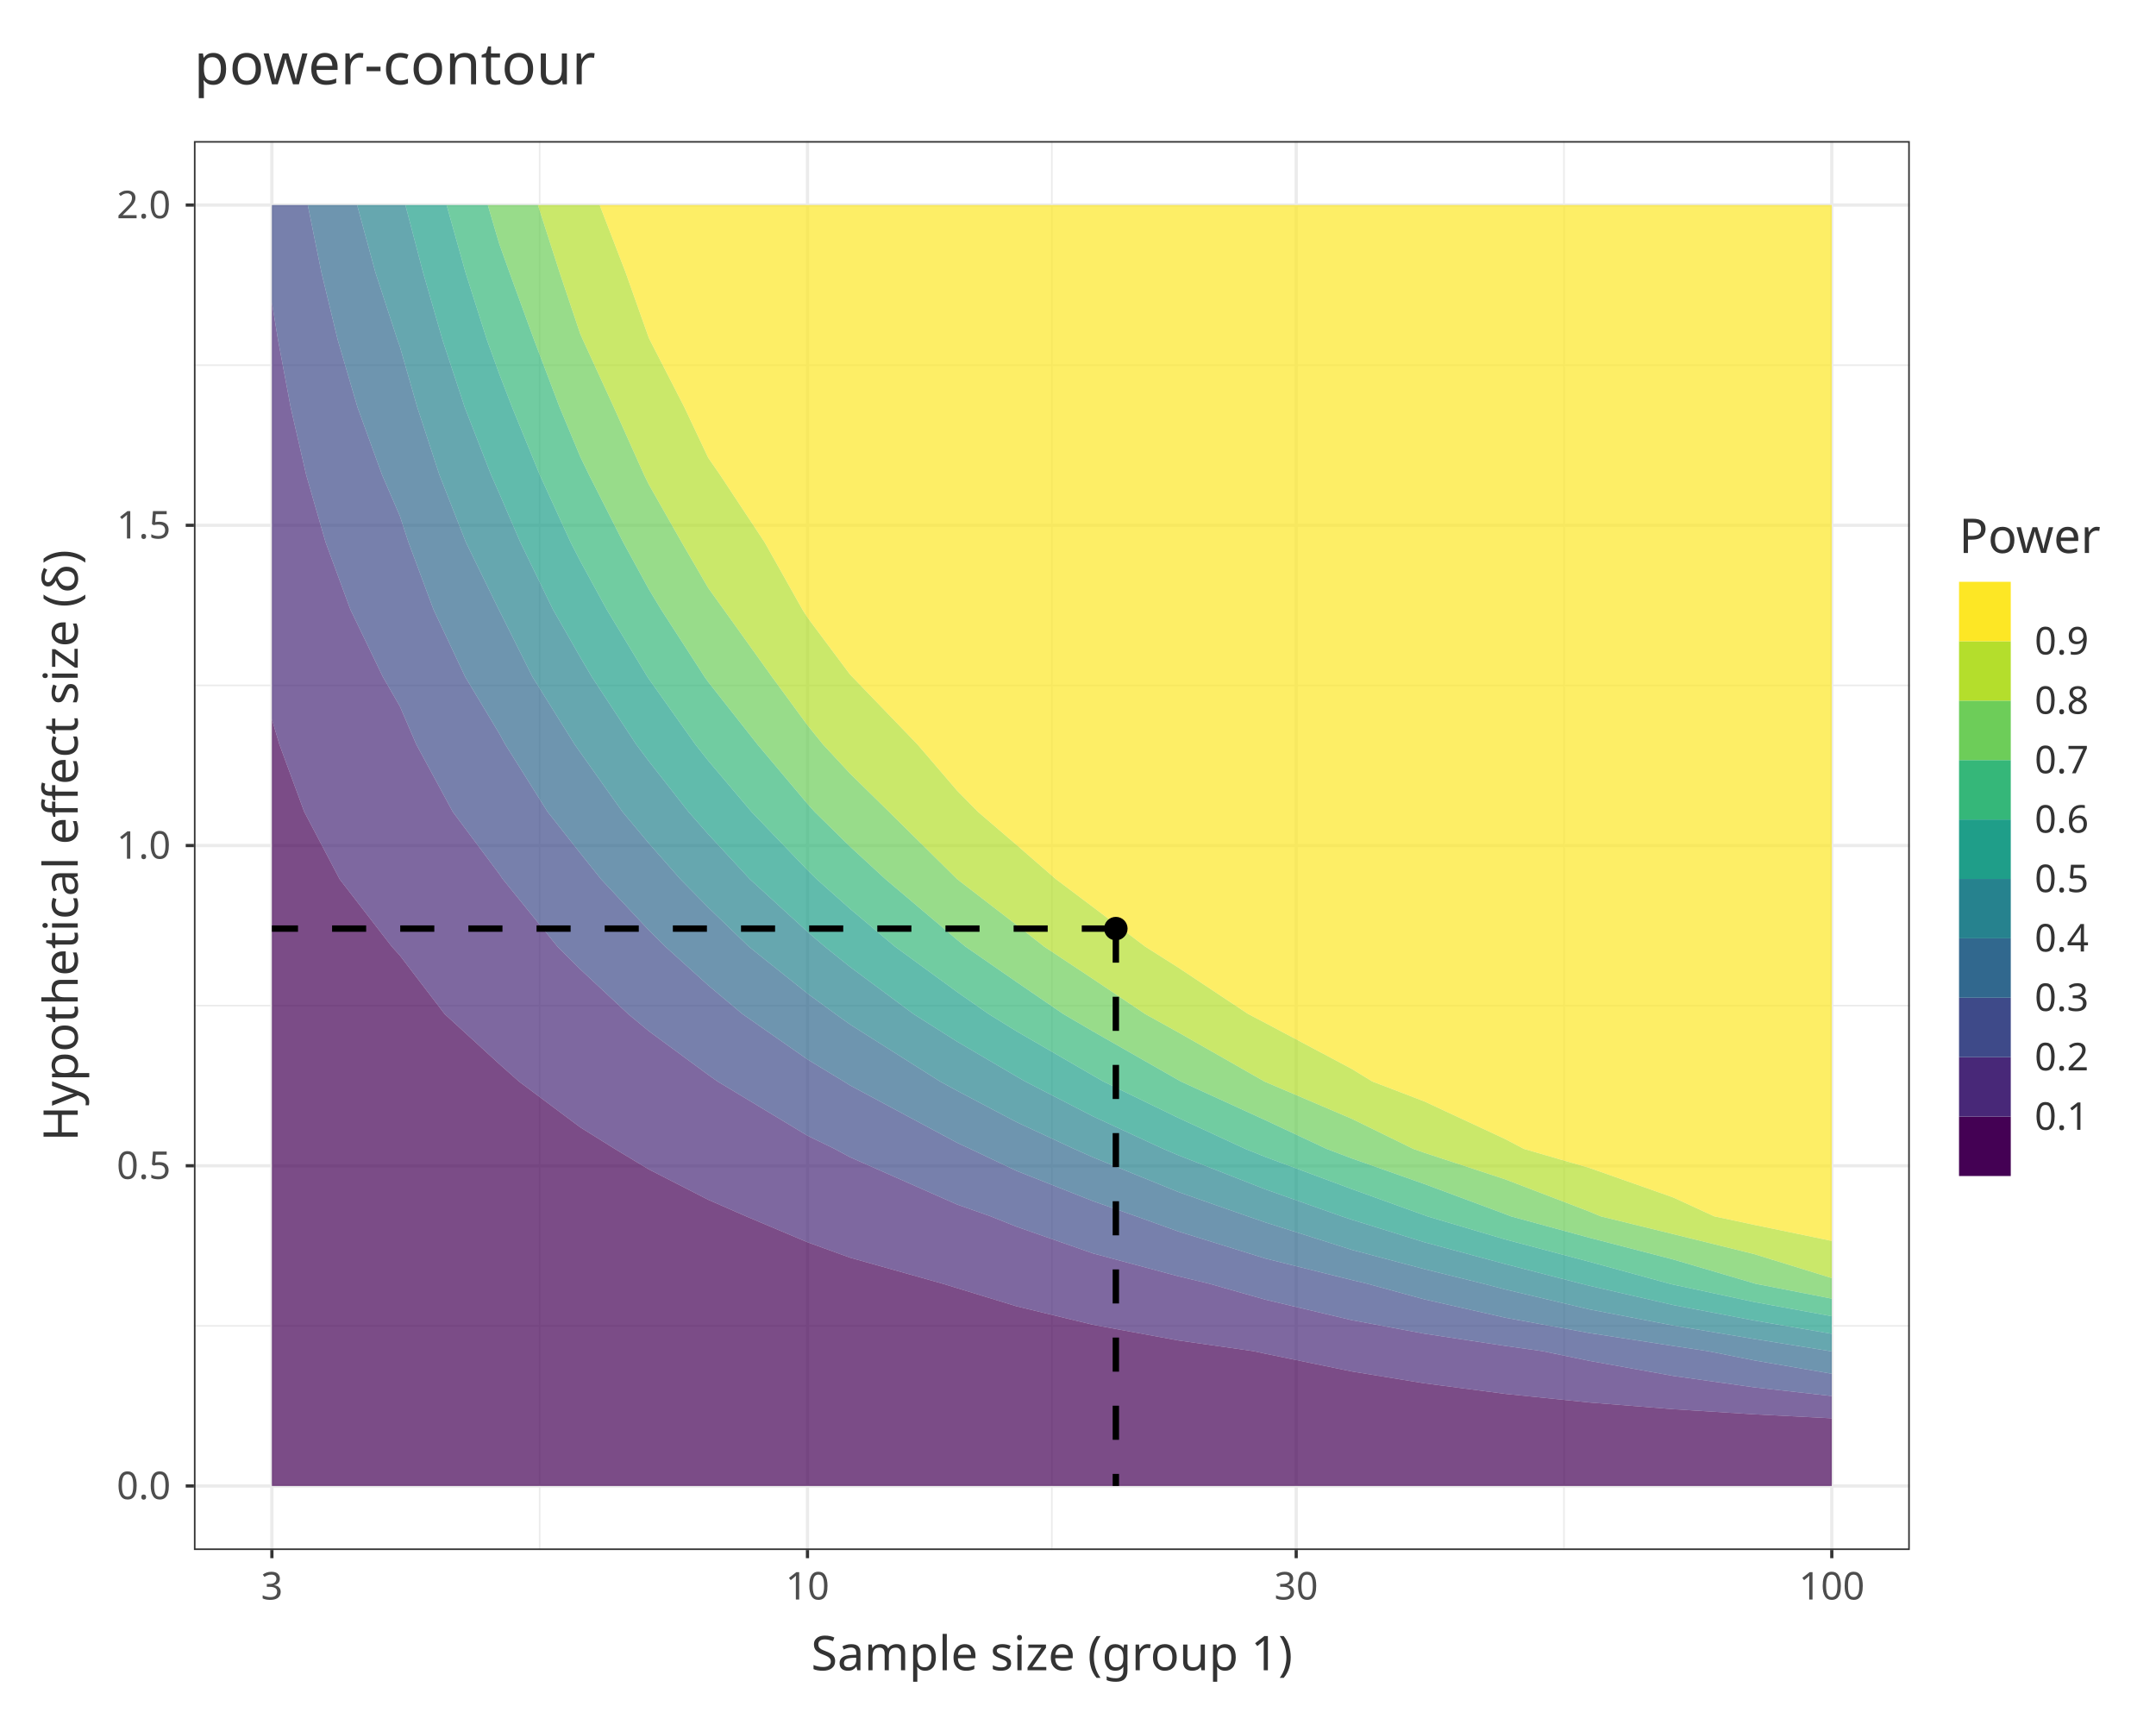
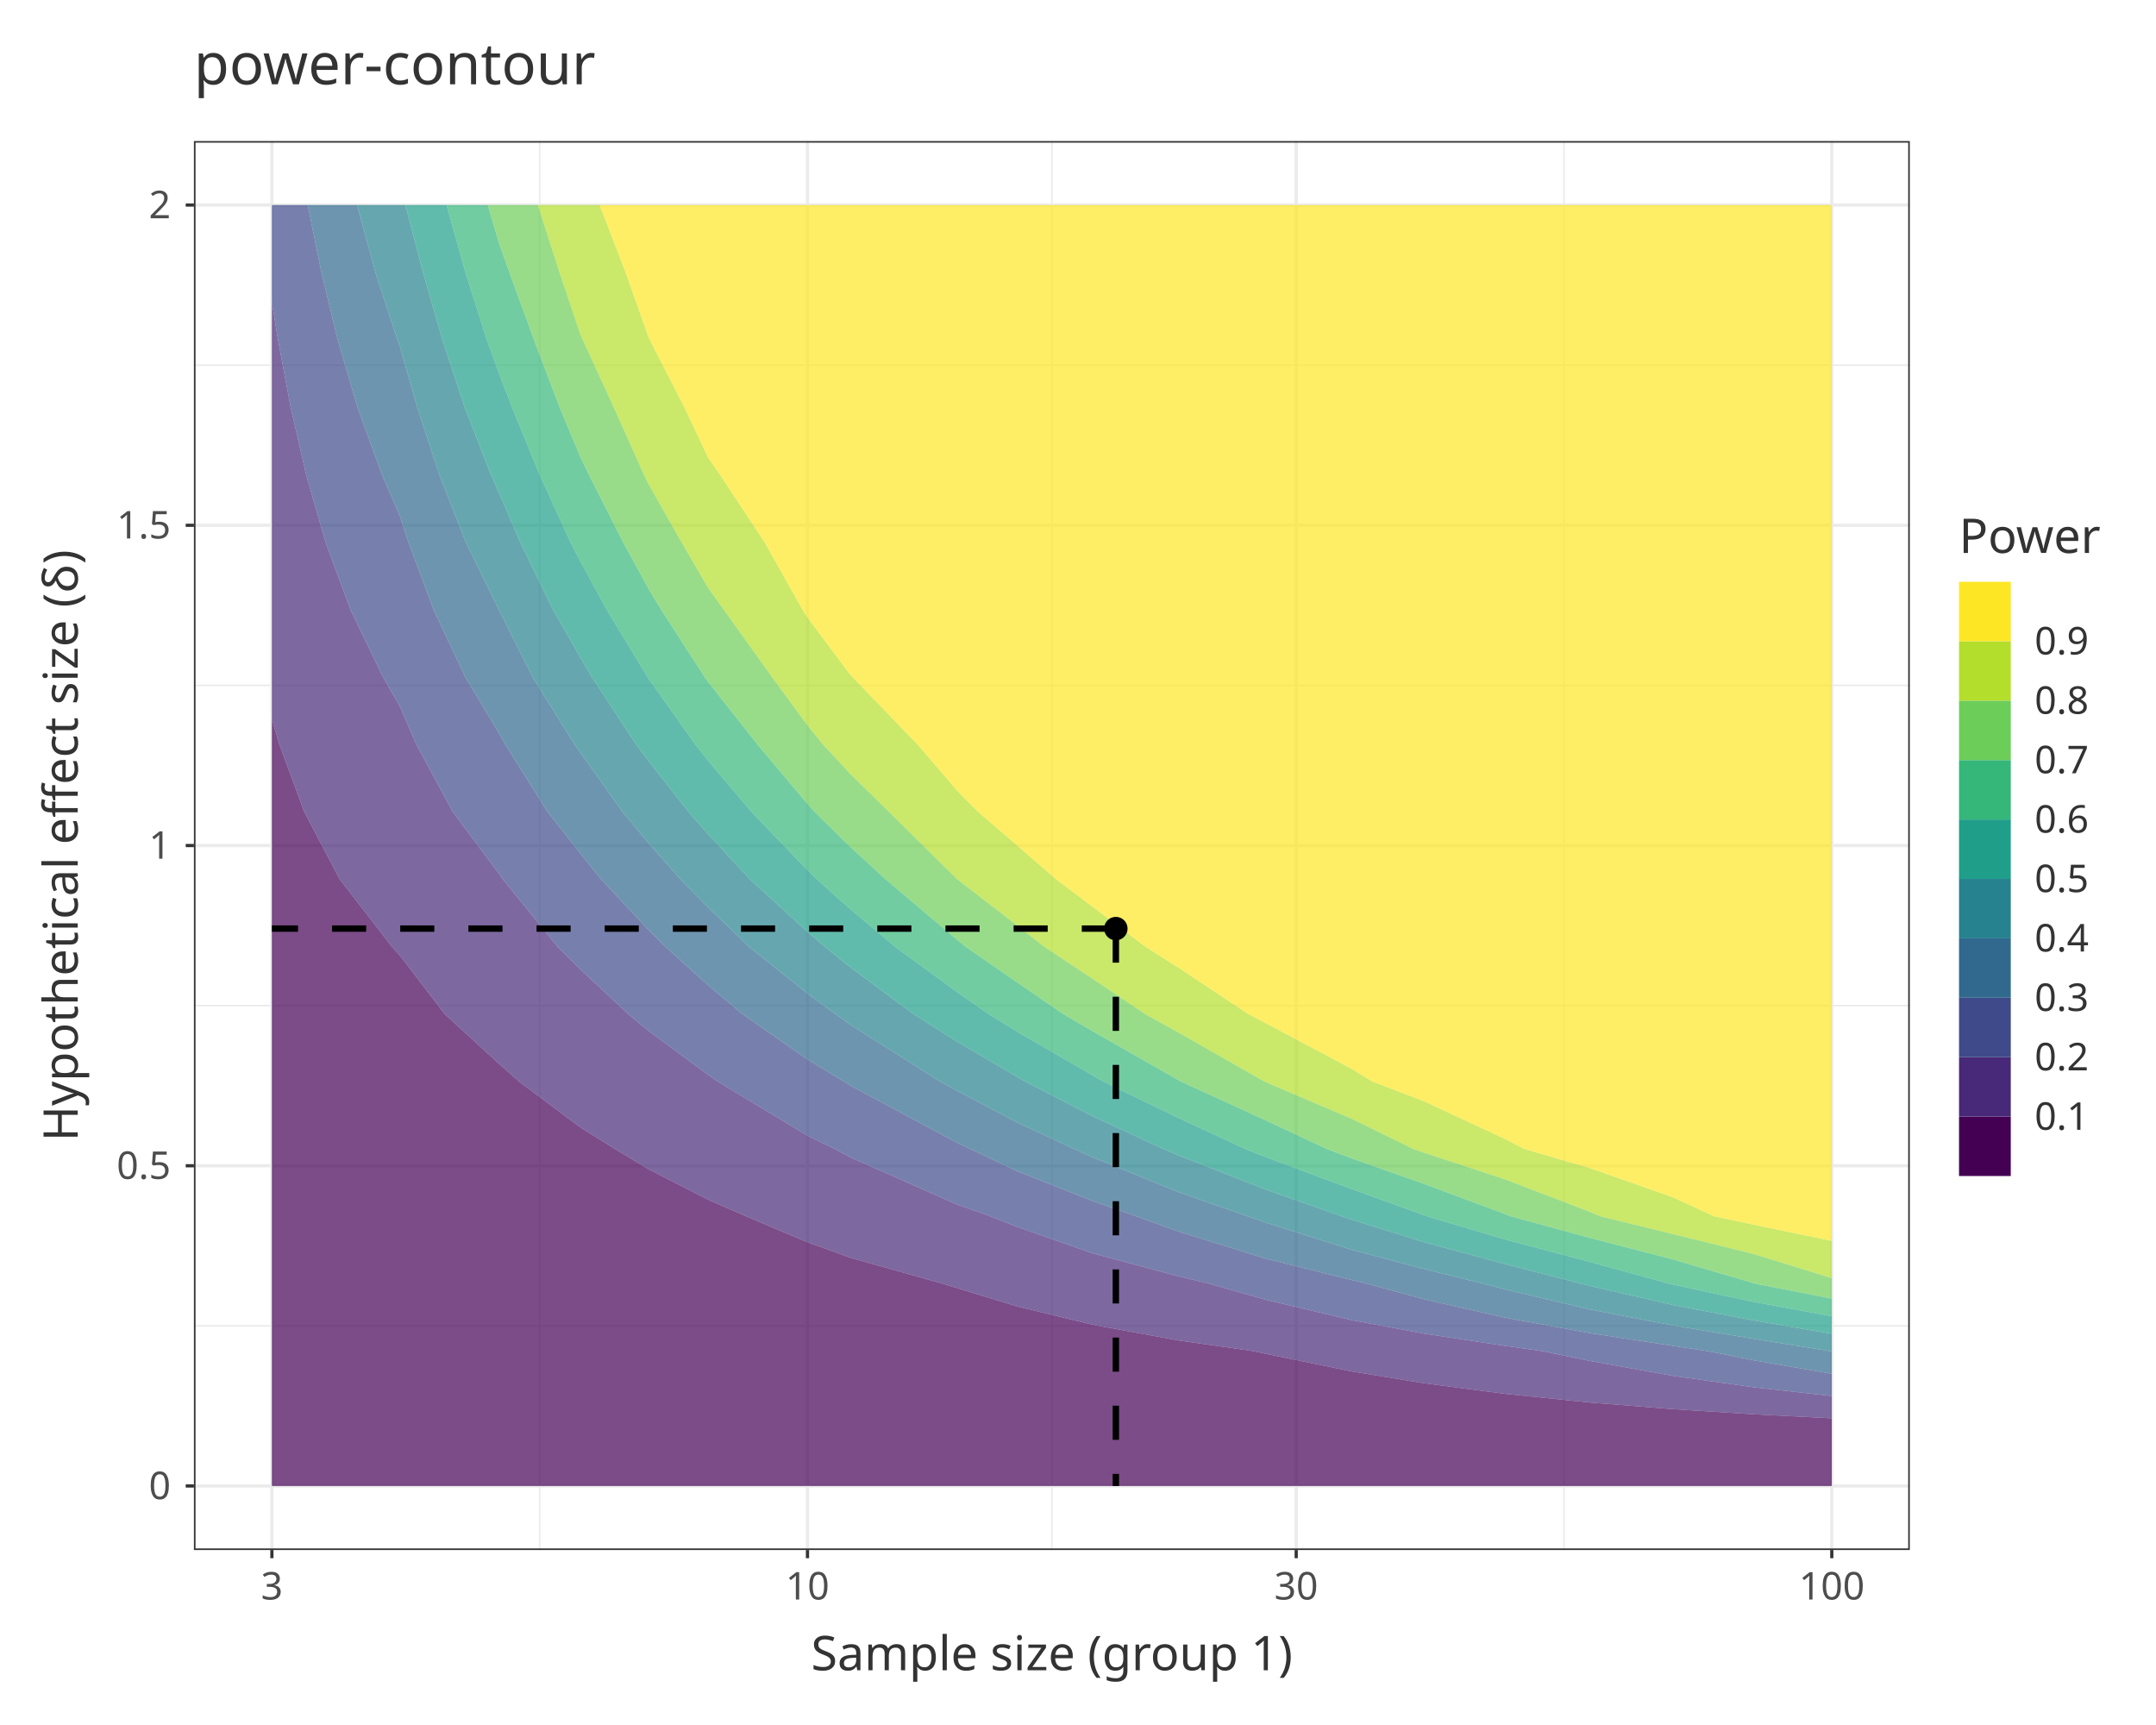
<svg xmlns="http://www.w3.org/2000/svg" class="svglite" data-engine-version="2.0" width="720.00pt" height="576.00pt" viewBox="0 0 720.00 576.00">
  <defs>
    <style type="text/css">
    .svglite line, .svglite polyline, .svglite polygon, .svglite path, .svglite rect, .svglite circle {
      fill: none;
      stroke: #000000;
      stroke-linecap: round;
      stroke-linejoin: round;
      stroke-miterlimit: 10.00;
    }
  </style>
  </defs>
  <rect width="100%" height="100%" style="stroke: none; fill: #FFFFFF;" />
  <defs>
    <clipPath id="cpMC4wMHw3MjAuMDB8MC4wMHw1NzYuMDA=">
      <rect x="0.00" y="0.00" width="720.00" height="576.00" />
    </clipPath>
  </defs>
  <g clip-path="url(#cpMC4wMHw3MjAuMDB8MC4wMHw1NzYuMDA=)">
    <rect x="0.00" y="0.00" width="720.00" height="576.00" style="stroke-width: 1.07; stroke: none;" />
  </g>
  <defs>
    <clipPath id="cpNjQuNzZ8NjM3Ljc4fDQ3LjA5fDUxNy41Nw==">
      <rect x="64.76" y="47.09" width="573.02" height="470.49" />
    </clipPath>
  </defs>
  <g clip-path="url(#cpNjQuNzZ8NjM3Ljc4fDQ3LjA5fDUxNy41Nw==)">
    <rect x="64.76" y="47.09" width="573.02" height="470.49" style="stroke-width: 1.07; stroke: none; fill: #FFFFFF;" />
    <polyline points="64.76,442.72 637.78,442.72 " style="stroke-width: 0.53; stroke: #EBEBEB; stroke-linecap: butt;" />
    <polyline points="64.76,335.79 637.78,335.79 " style="stroke-width: 0.53; stroke: #EBEBEB; stroke-linecap: butt;" />
    <polyline points="64.76,228.87 637.78,228.87 " style="stroke-width: 0.53; stroke: #EBEBEB; stroke-linecap: butt;" />
    <polyline points="64.76,121.94 637.78,121.94 " style="stroke-width: 0.53; stroke: #EBEBEB; stroke-linecap: butt;" />
    <polyline points="180.23,517.57 180.23,47.09 " style="stroke-width: 0.53; stroke: #EBEBEB; stroke-linecap: butt;" />
    <polyline points="351.27,517.57 351.27,47.09 " style="stroke-width: 0.53; stroke: #EBEBEB; stroke-linecap: butt;" />
    <polyline points="522.30,517.57 522.30,47.09 " style="stroke-width: 0.53; stroke: #EBEBEB; stroke-linecap: butt;" />
    <polyline points="64.76,496.19 637.78,496.19 " style="stroke-width: 1.07; stroke: #EBEBEB; stroke-linecap: butt;" />
    <polyline points="64.76,389.26 637.78,389.26 " style="stroke-width: 1.07; stroke: #EBEBEB; stroke-linecap: butt;" />
    <polyline points="64.76,282.33 637.78,282.33 " style="stroke-width: 1.07; stroke: #EBEBEB; stroke-linecap: butt;" />
    <polyline points="64.76,175.40 637.78,175.40 " style="stroke-width: 1.07; stroke: #EBEBEB; stroke-linecap: butt;" />
    <polyline points="64.76,68.47 637.78,68.47 " style="stroke-width: 1.07; stroke: #EBEBEB; stroke-linecap: butt;" />
    <polyline points="90.80,517.57 90.80,47.09 " style="stroke-width: 1.07; stroke: #EBEBEB; stroke-linecap: butt;" />
    <polyline points="269.66,517.57 269.66,47.09 " style="stroke-width: 1.07; stroke: #EBEBEB; stroke-linecap: butt;" />
    <polyline points="432.87,517.57 432.87,47.09 " style="stroke-width: 1.07; stroke: #EBEBEB; stroke-linecap: butt;" />
    <polyline points="611.73,517.57 611.73,47.09 " style="stroke-width: 1.07; stroke: #EBEBEB; stroke-linecap: butt;" />
    <path d="M 93.30 248.56 L 90.80 240.16 L 90.80 248.56 L 90.80 271.07 L 90.80 293.59 L 90.80 316.10 L 90.80 338.61 L 90.80 361.12 L 90.80 383.63 L 90.80 406.14 L 90.80 428.65 L 90.80 451.16 L 90.80 473.68 L 90.80 496.19 L 133.54 496.19 L 166.69 496.19 L 193.77 496.19 L 216.68 496.19 L 236.51 496.19 L 269.66 496.19 L 283.82 496.19 L 319.65 496.19 L 339.49 496.19 L 365.02 496.19 L 393.40 496.19 L 422.62 496.19 L 451.46 496.19 L 475.61 496.19 L 502.69 496.19 L 530.81 496.19 L 558.74 496.19 L 585.83 496.19 L 611.73 496.19 L 611.73 473.68 L 611.73 473.59 L 585.83 472.26 L 558.74 470.54 L 530.81 468.31 L 502.69 465.43 L 475.61 461.89 L 451.46 457.95 L 422.62 452.03 L 418.56 451.16 L 393.40 447.57 L 365.02 442.36 L 339.49 436.19 L 319.65 430.12 L 314.84 428.65 L 283.82 419.93 L 269.66 414.80 L 249.15 406.14 L 236.51 400.61 L 216.68 390.47 L 205.33 383.63 L 193.77 376.42 L 173.31 361.12 L 166.69 355.25 L 148.50 338.61 L 133.54 319.05 L 130.86 316.10 L 113.44 293.59 L 101.60 271.07 Z" style="fill-rule: evenodd; fill: #440154; fill-opacity: 0.70; stroke-width: 1.07; stroke: none;" />
    <path d="M 90.80 100.99 L 90.80 113.50 L 90.80 136.01 L 90.80 158.52 L 90.80 181.03 L 90.80 203.54 L 90.80 226.05 L 90.80 240.16 L 93.30 248.56 L 101.60 271.07 L 113.44 293.59 L 130.86 316.10 L 133.54 319.05 L 148.50 338.61 L 166.69 355.25 L 173.31 361.12 L 193.77 376.42 L 205.33 383.63 L 216.68 390.47 L 236.51 400.61 L 249.15 406.14 L 269.66 414.80 L 283.82 419.93 L 314.84 428.65 L 319.65 430.12 L 339.49 436.19 L 365.02 442.36 L 393.40 447.57 L 418.56 451.16 L 422.62 452.03 L 451.46 457.95 L 475.61 461.89 L 502.69 465.43 L 530.81 468.31 L 558.74 470.54 L 585.83 472.26 L 611.73 473.59 L 611.73 466.15 L 585.83 463.25 L 558.74 459.43 L 530.81 454.41 L 515.10 451.16 L 502.69 449.42 L 475.61 445.32 L 451.46 440.82 L 422.62 433.98 L 403.88 428.65 L 393.40 426.13 L 365.02 418.53 L 339.49 409.61 L 330.82 406.14 L 319.65 402.21 L 283.82 386.37 L 278.74 383.63 L 269.66 379.21 L 239.66 361.12 L 236.51 358.90 L 216.68 344.30 L 209.81 338.61 L 193.77 323.64 L 186.19 316.10 L 167.93 293.59 L 166.69 291.79 L 151.20 271.07 L 139.02 248.56 L 133.54 235.85 L 127.88 226.05 L 117.02 203.54 L 108.72 181.03 L 102.24 158.52 L 97.07 136.01 L 92.85 113.50 Z" style="fill-rule: evenodd; fill: #482878; fill-opacity: 0.70; stroke-width: 1.07; stroke: none;" />
    <path d="M 112.79 113.50 L 107.35 90.98 L 102.79 68.47 L 90.80 68.47 L 90.80 90.98 L 90.80 100.99 L 92.85 113.50 L 97.07 136.01 L 102.24 158.52 L 108.72 181.03 L 117.02 203.54 L 127.88 226.05 L 133.54 235.85 L 139.02 248.56 L 151.20 271.07 L 166.69 291.79 L 167.93 293.59 L 186.19 316.10 L 193.77 323.64 L 209.81 338.61 L 216.68 344.30 L 236.51 358.90 L 239.66 361.12 L 269.66 379.21 L 278.74 383.63 L 283.82 386.37 L 319.65 402.21 L 330.82 406.14 L 339.49 409.61 L 365.02 418.53 L 393.40 426.13 L 403.88 428.65 L 422.62 433.98 L 451.46 440.82 L 475.61 445.32 L 502.69 449.42 L 515.10 451.16 L 530.81 454.41 L 558.74 459.43 L 585.83 463.25 L 611.73 466.15 L 611.73 458.71 L 585.83 454.25 L 570.32 451.16 L 558.74 449.42 L 530.81 445.12 L 502.69 439.99 L 475.61 433.85 L 456.61 428.65 L 451.46 427.42 L 422.62 420.24 L 393.40 411.16 L 379.46 406.14 L 365.02 401.07 L 339.49 390.97 L 324.03 383.63 L 319.65 381.59 L 283.82 362.39 L 281.80 361.12 L 269.66 353.75 L 247.97 338.61 L 236.51 329.01 L 222.22 316.10 L 216.68 310.60 L 200.74 293.59 L 193.77 284.87 L 182.87 271.07 L 168.72 248.56 L 166.69 244.87 L 155.38 226.05 L 144.78 203.54 L 136.40 181.03 L 133.54 172.28 L 127.58 158.52 L 119.40 136.01 Z" style="fill-rule: evenodd; fill: #3E4A89; fill-opacity: 0.70; stroke-width: 1.07; stroke: none;" />
    <path d="M 102.79 68.47 L 107.35 90.98 L 112.79 113.50 L 119.40 136.01 L 127.58 158.52 L 133.54 172.28 L 136.40 181.03 L 144.78 203.54 L 155.38 226.05 L 166.69 244.87 L 168.72 248.56 L 182.87 271.07 L 193.77 284.87 L 200.74 293.59 L 216.68 310.60 L 222.22 316.10 L 236.51 329.01 L 247.97 338.61 L 269.66 353.75 L 281.80 361.12 L 283.82 362.39 L 319.65 381.59 L 324.03 383.63 L 339.49 390.97 L 365.02 401.07 L 379.46 406.14 L 393.40 411.16 L 422.62 420.24 L 451.46 427.42 L 456.61 428.65 L 475.61 433.85 L 502.69 439.99 L 530.81 445.12 L 558.74 449.42 L 570.32 451.16 L 585.83 454.25 L 611.73 458.71 L 611.73 451.27 L 611.21 451.16 L 585.83 447.10 L 558.74 442.59 L 530.81 437.22 L 502.69 430.56 L 495.39 428.65 L 475.61 423.75 L 451.46 417.34 L 422.62 408.19 L 416.68 406.14 L 393.40 397.98 L 365.02 386.44 L 358.71 383.63 L 339.49 374.69 L 319.65 364.22 L 313.95 361.12 L 283.82 342.04 L 279.03 338.61 L 269.66 331.75 L 250.09 316.10 L 236.51 303.01 L 227.24 293.59 L 216.68 281.59 L 207.88 271.07 L 193.77 251.21 L 191.90 248.56 L 177.85 226.05 L 166.69 203.75 L 166.57 203.54 L 155.57 181.03 L 146.73 158.52 L 139.36 136.01 L 133.54 115.72 L 132.74 113.50 L 125.38 90.98 L 119.27 68.47 Z" style="fill-rule: evenodd; fill: #31688E; fill-opacity: 0.70; stroke-width: 1.07; stroke: none;" />
    <path d="M 141.29 90.98 L 135.39 68.47 L 133.54 68.47 L 119.27 68.47 L 125.38 90.98 L 132.74 113.50 L 133.54 115.72 L 139.36 136.01 L 146.73 158.52 L 155.57 181.03 L 166.57 203.54 L 166.69 203.75 L 177.85 226.05 L 191.90 248.56 L 193.77 251.21 L 207.88 271.07 L 216.68 281.59 L 227.24 293.59 L 236.51 303.01 L 250.09 316.10 L 269.66 331.75 L 279.03 338.61 L 283.82 342.04 L 313.95 361.12 L 319.65 364.22 L 339.49 374.69 L 358.71 383.63 L 365.02 386.44 L 393.40 397.98 L 416.68 406.14 L 422.62 408.19 L 451.46 417.34 L 475.61 423.75 L 495.39 428.65 L 502.69 430.56 L 530.81 437.22 L 558.74 442.59 L 585.83 447.10 L 611.21 451.16 L 611.73 451.27 L 611.73 451.16 L 611.73 445.37 L 585.83 440.93 L 558.74 435.76 L 530.81 429.33 L 528.08 428.65 L 502.69 422.09 L 475.61 414.78 L 451.46 407.27 L 448.04 406.14 L 422.62 397.15 L 393.40 385.71 L 388.48 383.63 L 365.02 372.77 L 342.36 361.12 L 339.49 359.46 L 319.65 347.82 L 305.09 338.61 L 283.82 322.82 L 275.44 316.10 L 269.66 311.13 L 250.44 293.59 L 236.51 278.55 L 229.92 271.07 L 216.68 254.19 L 212.46 248.56 L 197.66 226.05 L 193.77 219.44 L 184.68 203.54 L 173.75 181.03 L 166.69 164.64 L 163.98 158.52 L 155.20 136.01 L 147.78 113.50 Z" style="fill-rule: evenodd; fill: #26828E; fill-opacity: 0.70; stroke-width: 1.07; stroke: none;" />
    <path d="M 149.15 68.47 L 135.39 68.47 L 141.29 90.98 L 147.78 113.50 L 155.20 136.01 L 163.98 158.52 L 166.69 164.64 L 173.75 181.03 L 184.68 203.54 L 193.77 219.44 L 197.66 226.05 L 212.46 248.56 L 216.68 254.19 L 229.92 271.07 L 236.51 278.55 L 250.44 293.59 L 269.66 311.13 L 275.44 316.10 L 283.82 322.82 L 305.09 338.61 L 319.65 347.82 L 339.49 359.46 L 342.36 361.12 L 365.02 372.77 L 388.48 383.63 L 393.40 385.71 L 422.62 397.15 L 448.04 406.14 L 451.46 407.27 L 475.61 414.78 L 502.69 422.09 L 528.08 428.65 L 530.81 429.33 L 558.74 435.76 L 585.83 440.93 L 611.73 445.37 L 611.73 439.50 L 585.83 434.75 L 558.74 428.93 L 557.56 428.65 L 530.81 421.32 L 502.69 413.86 L 476.62 406.14 L 475.61 405.76 L 451.46 397.05 L 422.62 386.33 L 415.88 383.63 L 393.40 373.22 L 368.47 361.12 L 365.02 359.14 L 339.49 344.35 L 330.20 338.61 L 319.65 331.24 L 298.92 316.10 L 283.82 303.42 L 272.77 293.59 L 269.66 290.52 L 250.96 271.07 L 236.51 253.99 L 232.21 248.56 L 216.68 226.68 L 216.25 226.05 L 202.62 203.54 L 193.77 187.31 L 190.54 181.03 L 180.24 158.52 L 171.04 136.01 L 166.69 124.74 L 162.62 113.50 L 155.46 90.98 Z" style="fill-rule: evenodd; fill: #1F9E89; fill-opacity: 0.70; stroke-width: 1.07; stroke: none;" />
    <path d="M 155.46 90.98 L 162.62 113.50 L 166.69 124.74 L 171.04 136.01 L 180.24 158.52 L 190.54 181.03 L 193.77 187.31 L 202.62 203.54 L 216.25 226.05 L 216.68 226.68 L 232.21 248.56 L 236.51 253.99 L 250.96 271.07 L 269.66 290.52 L 272.77 293.59 L 283.82 303.42 L 298.92 316.10 L 319.65 331.24 L 330.20 338.61 L 339.49 344.35 L 365.02 359.14 L 368.47 361.12 L 393.40 373.22 L 415.88 383.63 L 422.62 386.33 L 451.46 397.05 L 475.61 405.76 L 476.62 406.14 L 502.69 413.86 L 530.81 421.32 L 557.56 428.65 L 558.74 428.93 L 585.83 434.75 L 611.73 439.50 L 611.73 433.63 L 586.23 428.65 L 585.83 428.52 L 558.74 420.54 L 530.81 413.30 L 504.54 406.14 L 502.69 405.41 L 475.61 395.33 L 451.46 386.81 L 443.04 383.63 L 422.62 374.05 L 394.35 361.12 L 393.40 360.58 L 365.02 344.39 L 355.13 338.61 L 339.49 327.89 L 322.45 316.10 L 319.65 313.82 L 295.74 293.59 L 283.82 282.62 L 272.05 271.07 L 269.66 268.41 L 252.95 248.56 L 236.51 227.71 L 235.33 226.05 L 220.78 203.54 L 216.68 196.75 L 208.09 181.03 L 196.69 158.52 L 193.77 152.49 L 186.90 136.01 L 178.36 113.50 L 170.15 90.98 L 166.69 81.31 L 162.91 68.47 L 149.15 68.47 Z" style="fill-rule: evenodd; fill: #35B779; fill-opacity: 0.70; stroke-width: 1.07; stroke: none;" />
    <path d="M 166.69 81.31 L 170.15 90.98 L 178.36 113.50 L 186.90 136.01 L 193.77 152.49 L 196.69 158.52 L 208.09 181.03 L 216.68 196.75 L 220.78 203.54 L 235.33 226.05 L 236.51 227.71 L 252.95 248.56 L 269.66 268.41 L 272.05 271.07 L 283.82 282.62 L 295.74 293.59 L 319.65 313.82 L 322.45 316.10 L 339.49 327.89 L 355.13 338.61 L 365.02 344.39 L 393.40 360.58 L 394.35 361.12 L 422.62 374.05 L 443.04 383.63 L 451.46 386.81 L 475.61 395.33 L 502.69 405.41 L 504.54 406.14 L 530.81 413.30 L 558.74 420.54 L 585.83 428.52 L 586.23 428.65 L 611.73 433.63 L 611.73 428.65 L 611.73 426.76 L 585.83 418.76 L 558.74 412.07 L 534.53 406.14 L 530.81 404.57 L 502.69 393.80 L 475.61 384.90 L 471.99 383.63 L 451.46 373.58 L 422.62 361.28 L 422.27 361.12 L 393.40 344.66 L 382.48 338.61 L 365.02 326.89 L 348.74 316.10 L 339.49 308.85 L 319.69 293.59 L 319.65 293.55 L 296.90 271.07 L 283.82 258.23 L 274.84 248.56 L 269.66 242.16 L 257.84 226.05 L 241.71 203.54 L 236.51 196.31 L 227.62 181.03 L 216.68 161.77 L 215.08 158.52 L 205.00 136.01 L 194.68 113.50 L 193.77 111.46 L 186.89 90.98 L 179.65 68.47 L 166.69 68.47 L 162.91 68.47 Z" style="fill-rule: evenodd; fill: #6DCD59; fill-opacity: 0.70; stroke-width: 1.07; stroke: none;" />
    <path d="M 179.65 68.47 L 186.89 90.98 L 193.77 111.46 L 194.68 113.50 L 205.00 136.01 L 215.08 158.52 L 216.68 161.77 L 227.62 181.03 L 236.51 196.31 L 241.71 203.54 L 257.84 226.05 L 269.66 242.16 L 274.84 248.56 L 283.82 258.23 L 296.90 271.07 L 319.65 293.55 L 319.69 293.59 L 339.49 308.85 L 348.74 316.10 L 365.02 326.89 L 382.48 338.61 L 393.40 344.66 L 422.27 361.12 L 422.62 361.28 L 451.46 373.58 L 471.99 383.63 L 475.61 384.90 L 502.69 393.80 L 530.81 404.57 L 534.53 406.14 L 558.74 412.07 L 585.83 418.76 L 611.73 426.76 L 611.73 414.35 L 585.83 408.99 L 572.46 406.14 L 558.74 399.83 L 530.81 389.99 L 508.91 383.63 L 502.69 380.36 L 475.61 367.75 L 458.29 361.12 L 451.46 356.94 L 422.62 341.61 L 416.87 338.61 L 393.40 323.02 L 382.48 316.10 L 365.02 302.88 L 352.66 293.59 L 339.49 282.14 L 326.59 271.07 L 319.65 264.02 L 306.38 248.56 L 284.68 226.05 L 283.82 225.15 L 269.66 206.19 L 267.98 203.54 L 255.32 181.03 L 240.44 158.52 L 236.51 152.85 L 228.56 136.01 L 217.01 113.50 L 216.68 112.83 L 208.93 90.98 L 200.26 68.47 L 193.77 68.47 Z" style="fill-rule: evenodd; fill: #B4DE2C; fill-opacity: 0.70; stroke-width: 1.07; stroke: none;" />
    <path d="M 611.73 68.47 L 585.83 68.47 L 558.74 68.47 L 530.81 68.47 L 502.69 68.47 L 475.61 68.47 L 451.46 68.47 L 422.62 68.47 L 393.40 68.47 L 365.02 68.47 L 339.49 68.47 L 319.65 68.47 L 283.82 68.47 L 269.66 68.47 L 236.51 68.47 L 216.68 68.47 L 200.26 68.47 L 208.93 90.98 L 216.68 112.83 L 217.01 113.50 L 228.56 136.01 L 236.51 152.85 L 240.44 158.52 L 255.32 181.03 L 267.98 203.54 L 269.66 206.19 L 283.82 225.15 L 284.68 226.05 L 306.38 248.56 L 319.65 264.02 L 326.59 271.07 L 339.49 282.14 L 352.66 293.59 L 365.02 302.88 L 382.48 316.10 L 393.40 323.02 L 416.87 338.61 L 422.62 341.61 L 451.46 356.94 L 458.29 361.12 L 475.61 367.75 L 502.69 380.36 L 508.91 383.63 L 530.81 389.99 L 558.74 399.83 L 572.46 406.14 L 585.83 408.99 L 611.73 414.35 L 611.73 406.14 L 611.73 383.63 L 611.73 361.12 L 611.73 338.61 L 611.73 316.10 L 611.73 293.59 L 611.73 271.07 L 611.73 248.56 L 611.73 226.05 L 611.73 203.54 L 611.73 181.03 L 611.73 158.52 L 611.73 136.01 L 611.73 113.50 L 611.73 90.98 Z" style="fill-rule: evenodd; fill: #FDE725; fill-opacity: 0.70; stroke-width: 1.07; stroke: none;" />
    <line x1="372.64" y1="310.07" x2="372.64" y2="496.19" style="stroke-width: 2.13; stroke-dasharray: 11.38,11.38; stroke-linecap: butt;" />
    <line x1="372.64" y1="310.07" x2="90.80" y2="310.07" style="stroke-width: 2.13; stroke-dasharray: 11.38,11.38; stroke-linecap: butt;" />
    <circle cx="372.64" cy="310.07" r="3.56" style="stroke-width: 0.71; fill: #000000;" />
    <rect x="64.76" y="47.09" width="573.02" height="470.49" style="stroke-width: 1.07; stroke: #333333;" />
  </g>
  <g clip-path="url(#cpMC4wMHw3MjAuMDB8MC4wMHw1NzYuMDA=)">
-     <text x="57.03" y="500.59" text-anchor="end" style="font-size: 12.80px; fill: #4D4D4D; font-family: sans;" textLength="17.79px" lengthAdjust="spacingAndGlyphs">0.0</text>
+     <text x="57.03" y="500.59" text-anchor="end" style="font-size: 12.80px; fill: #4D4D4D; font-family: sans;" textLength="7.12px" lengthAdjust="spacingAndGlyphs">0</text>
    <text x="57.03" y="393.66" text-anchor="end" style="font-size: 12.80px; fill: #4D4D4D; font-family: sans;" textLength="17.79px" lengthAdjust="spacingAndGlyphs">0.5</text>
-     <text x="57.03" y="286.73" text-anchor="end" style="font-size: 12.80px; fill: #4D4D4D; font-family: sans;" textLength="17.79px" lengthAdjust="spacingAndGlyphs">1.0</text>
+     <text x="57.03" y="286.73" text-anchor="end" style="font-size: 12.80px; fill: #4D4D4D; font-family: sans;" textLength="7.12px" lengthAdjust="spacingAndGlyphs">1</text>
    <text x="57.03" y="179.81" text-anchor="end" style="font-size: 12.80px; fill: #4D4D4D; font-family: sans;" textLength="17.79px" lengthAdjust="spacingAndGlyphs">1.5</text>
-     <text x="57.03" y="72.88" text-anchor="end" style="font-size: 12.80px; fill: #4D4D4D; font-family: sans;" textLength="17.79px" lengthAdjust="spacingAndGlyphs">2.0</text>
+     <text x="57.03" y="72.88" text-anchor="end" style="font-size: 12.80px; fill: #4D4D4D; font-family: sans;" textLength="7.12px" lengthAdjust="spacingAndGlyphs">2</text>
    <polyline points="62.02,496.19 64.76,496.19 " style="stroke-width: 1.07; stroke: #333333; stroke-linecap: butt;" />
    <polyline points="62.02,389.26 64.76,389.26 " style="stroke-width: 1.07; stroke: #333333; stroke-linecap: butt;" />
    <polyline points="62.02,282.33 64.76,282.33 " style="stroke-width: 1.07; stroke: #333333; stroke-linecap: butt;" />
    <polyline points="62.02,175.40 64.76,175.40 " style="stroke-width: 1.07; stroke: #333333; stroke-linecap: butt;" />
    <polyline points="62.02,68.47 64.76,68.47 " style="stroke-width: 1.07; stroke: #333333; stroke-linecap: butt;" />
    <polyline points="90.80,520.31 90.80,517.57 " style="stroke-width: 1.07; stroke: #333333; stroke-linecap: butt;" />
    <polyline points="269.66,520.31 269.66,517.57 " style="stroke-width: 1.07; stroke: #333333; stroke-linecap: butt;" />
    <polyline points="432.87,520.31 432.87,517.57 " style="stroke-width: 1.07; stroke: #333333; stroke-linecap: butt;" />
    <polyline points="611.73,520.31 611.73,517.57 " style="stroke-width: 1.07; stroke: #333333; stroke-linecap: butt;" />
    <text x="90.80" y="534.10" text-anchor="middle" style="font-size: 12.80px; fill: #4D4D4D; font-family: sans;" textLength="7.12px" lengthAdjust="spacingAndGlyphs">3</text>
    <text x="269.66" y="534.10" text-anchor="middle" style="font-size: 12.80px; fill: #4D4D4D; font-family: sans;" textLength="14.24px" lengthAdjust="spacingAndGlyphs">10</text>
    <text x="432.87" y="534.10" text-anchor="middle" style="font-size: 12.80px; fill: #4D4D4D; font-family: sans;" textLength="14.24px" lengthAdjust="spacingAndGlyphs">30</text>
    <text x="611.73" y="534.10" text-anchor="middle" style="font-size: 12.80px; fill: #4D4D4D; font-family: sans;" textLength="21.36px" lengthAdjust="spacingAndGlyphs">100</text>
    <text x="351.27" y="557.73" text-anchor="middle" style="font-size: 16.00px; fill: #333333; font-family: sans;" textLength="156.54px" lengthAdjust="spacingAndGlyphs">Sample size (group 1)</text>
    <text transform="translate(25.96,282.33) rotate(-90)" text-anchor="middle" style="font-size: 16.00px; fill: #333333; font-family: sans;" textLength="188.56px" lengthAdjust="spacingAndGlyphs">Hypothetical effect size (δ)</text>
    <rect x="648.74" y="166.49" width="56.32" height="231.69" style="stroke-width: 1.07; stroke: none;" />
    <rect x="654.22" y="372.85" width="17.28" height="19.84" style="stroke-width: 0.75; stroke: none; fill: #440154;" />
    <rect x="654.22" y="353.01" width="17.28" height="19.84" style="stroke-width: 0.75; stroke: none; fill: #482878;" />
    <rect x="654.22" y="333.17" width="17.28" height="19.84" style="stroke-width: 0.75; stroke: none; fill: #3E4A89;" />
    <rect x="654.22" y="313.32" width="17.28" height="19.84" style="stroke-width: 0.75; stroke: none; fill: #31688E;" />
    <rect x="654.22" y="293.48" width="17.28" height="19.84" style="stroke-width: 0.75; stroke: none; fill: #26828E;" />
    <rect x="654.22" y="273.64" width="17.28" height="19.84" style="stroke-width: 0.75; stroke: none; fill: #1F9E89;" />
    <rect x="654.22" y="253.80" width="17.28" height="19.84" style="stroke-width: 0.75; stroke: none; fill: #35B779;" />
    <rect x="654.22" y="233.95" width="17.28" height="19.84" style="stroke-width: 0.75; stroke: none; fill: #6DCD59;" />
    <rect x="654.22" y="214.11" width="17.28" height="19.84" style="stroke-width: 0.75; stroke: none; fill: #B4DE2C;" />
    <rect x="654.22" y="194.27" width="17.28" height="19.84" style="stroke-width: 0.75; stroke: none; fill: #FDE725;" />
    <text x="679.47" y="377.26" style="font-size: 12.80px; fill: #333333; font-family: sans;" textLength="17.79px" lengthAdjust="spacingAndGlyphs">0.1</text>
    <text x="679.47" y="357.41" style="font-size: 12.80px; fill: #333333; font-family: sans;" textLength="17.79px" lengthAdjust="spacingAndGlyphs">0.2</text>
    <text x="679.47" y="337.57" style="font-size: 12.80px; fill: #333333; font-family: sans;" textLength="17.79px" lengthAdjust="spacingAndGlyphs">0.3</text>
    <text x="679.47" y="317.73" style="font-size: 12.80px; fill: #333333; font-family: sans;" textLength="17.79px" lengthAdjust="spacingAndGlyphs">0.4</text>
    <text x="679.47" y="297.89" style="font-size: 12.80px; fill: #333333; font-family: sans;" textLength="17.79px" lengthAdjust="spacingAndGlyphs">0.5</text>
    <text x="679.47" y="278.04" style="font-size: 12.80px; fill: #333333; font-family: sans;" textLength="17.79px" lengthAdjust="spacingAndGlyphs">0.6</text>
    <text x="679.47" y="258.20" style="font-size: 12.80px; fill: #333333; font-family: sans;" textLength="17.79px" lengthAdjust="spacingAndGlyphs">0.7</text>
    <text x="679.47" y="238.36" style="font-size: 12.80px; fill: #333333; font-family: sans;" textLength="17.79px" lengthAdjust="spacingAndGlyphs">0.8</text>
    <text x="679.47" y="218.52" style="font-size: 12.80px; fill: #333333; font-family: sans;" textLength="17.79px" lengthAdjust="spacingAndGlyphs">0.9</text>
    <text x="654.22" y="184.64" style="font-size: 16.00px; fill: #333333; font-family: sans;" textLength="45.36px" lengthAdjust="spacingAndGlyphs">Power</text>
    <text x="64.76" y="28.16" style="font-size: 19.20px; fill: #333333; font-family: sans;" textLength="122.75px" lengthAdjust="spacingAndGlyphs">power-contour</text>
  </g>
</svg>
